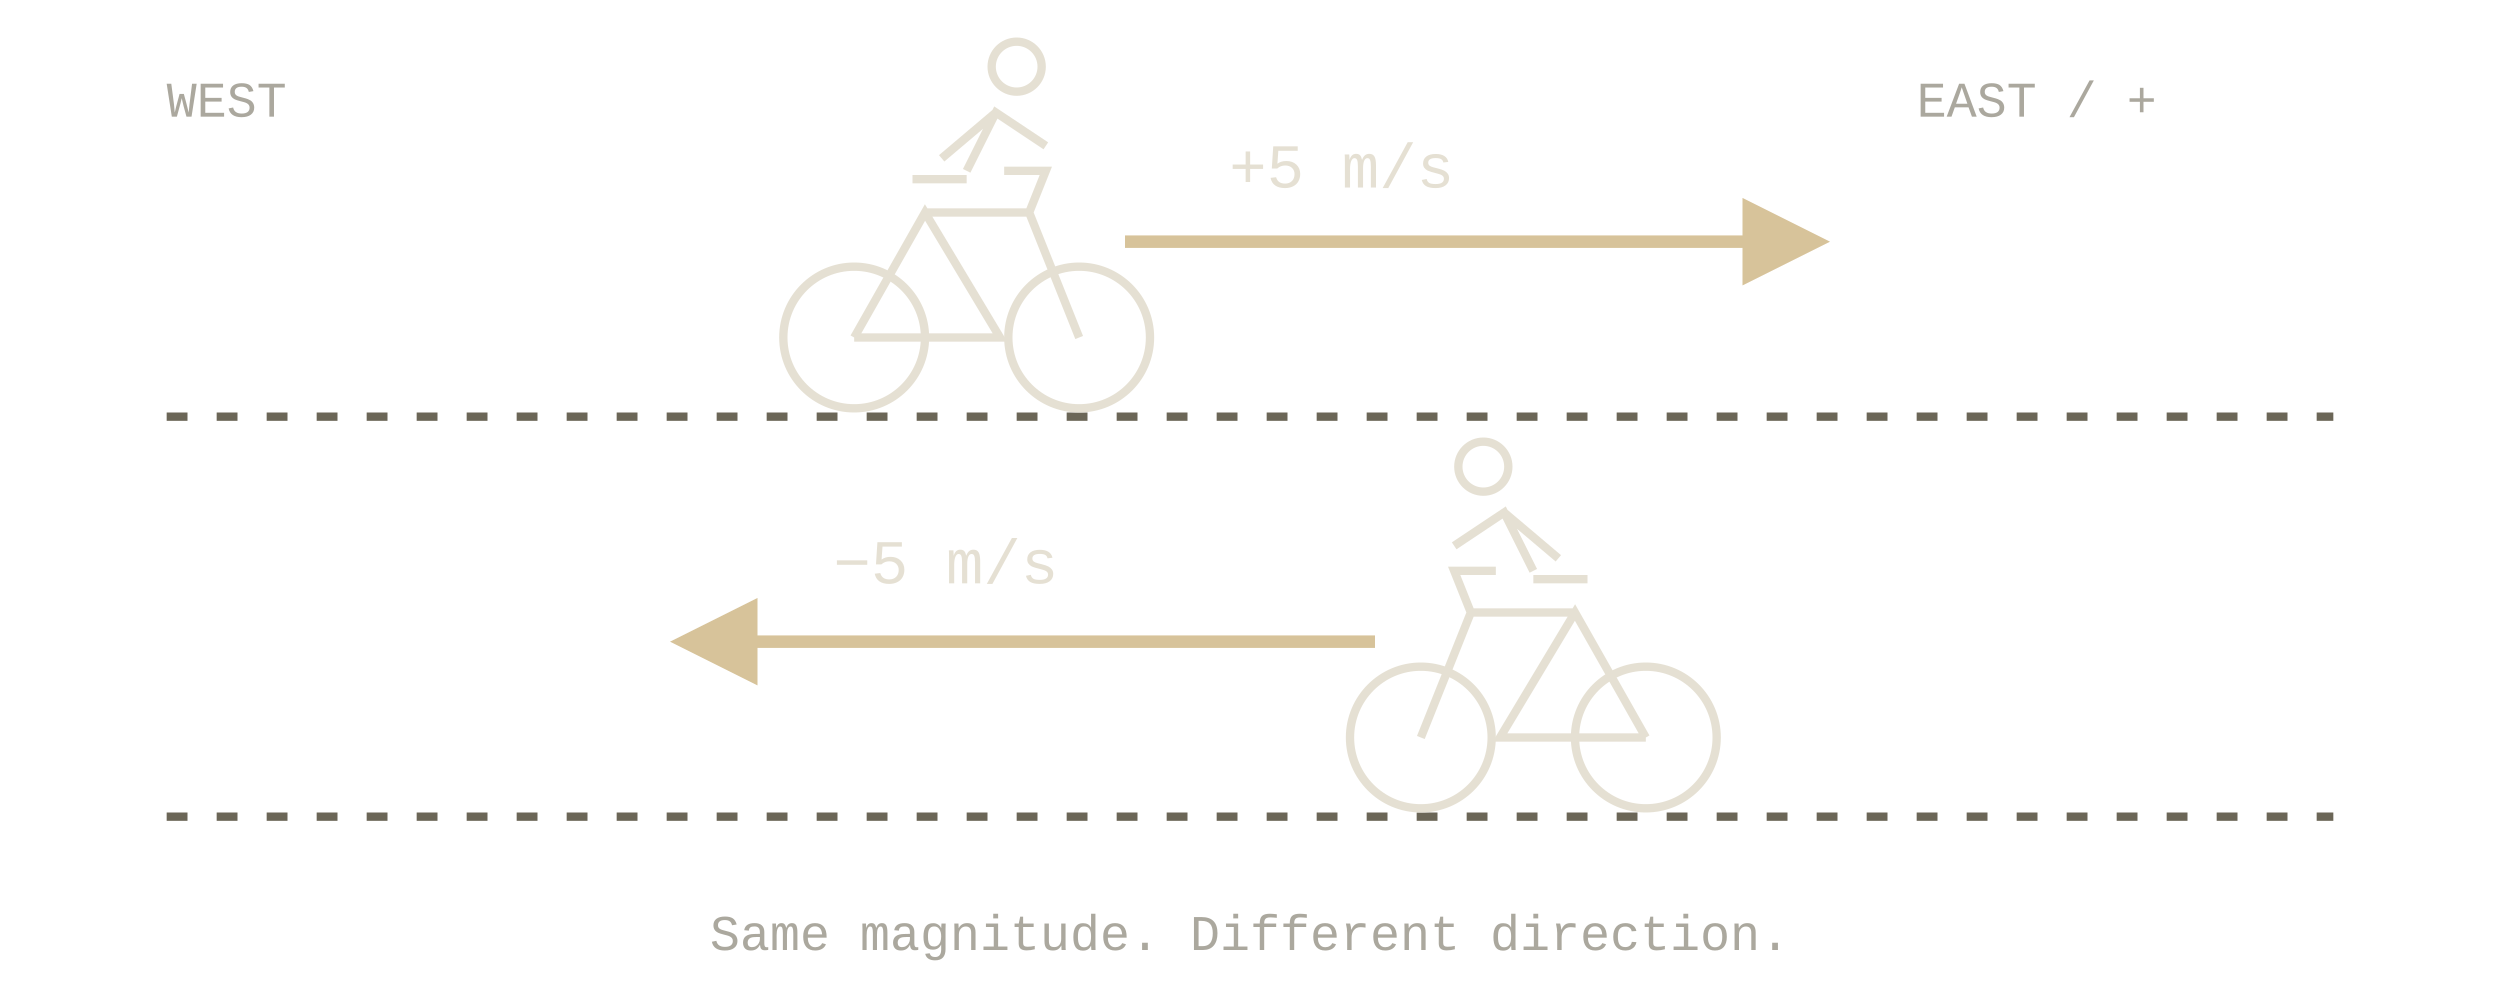
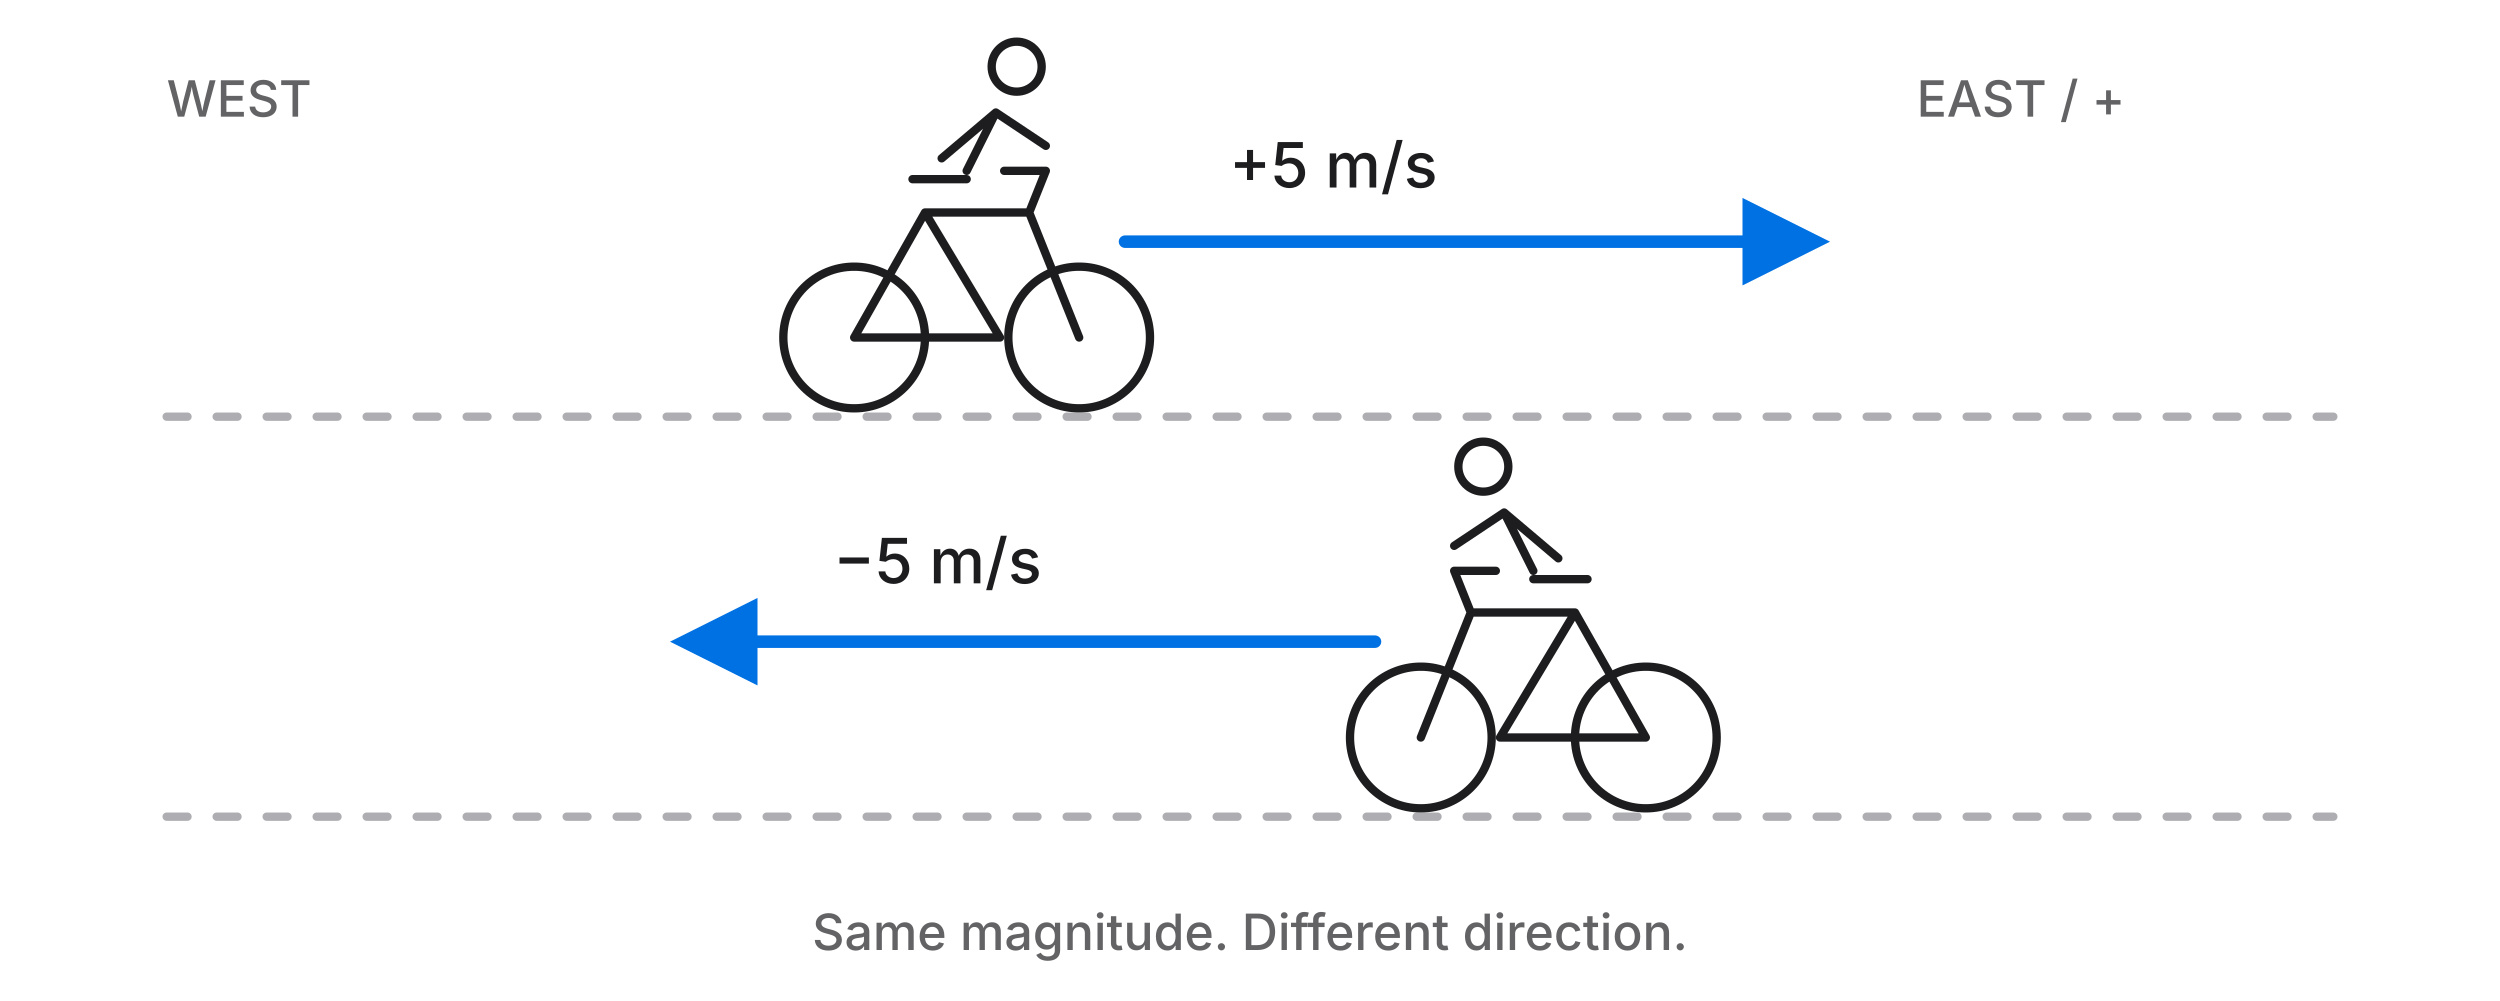
<svg xmlns="http://www.w3.org/2000/svg" viewBox="0 0 600 240">
-   <style>text{font-family:Courier New,monospace;fill:#e5e0d3;font-size:15px}.muted{fill:#aba89e;font-size:12px}.road{stroke:#6b6657;stroke-width:2;fill:none}.velocity{stroke:#d7c39a;stroke-width:3;fill:none;marker-end:url(#v)}.acceleration{stroke:#b9c8a2;stroke-width:3;fill:none;marker-end:url(#a)}</style>
+   <style>text{font-family:-apple-system,BlinkMacSystemFont,'SF Pro Text','Helvetica Neue',system-ui,sans-serif;fill:#1d1d1f;font-size:15px;font-weight:500}.muted{fill:#636366;font-size:12px;font-weight:500}.road{stroke:#aeaeb2;stroke-width:2;fill:none;stroke-linecap:round}.velocity{stroke:#0071e3;stroke-width:3;fill:none;stroke-linecap:round;marker-end:url(#v)}.acceleration{stroke:#1b7a37;stroke-width:3;fill:none;stroke-linecap:round;marker-end:url(#a)}</style>
  <defs>
    <marker id="v" viewBox="0 0 10 10" refX="8" refY="5" markerWidth="7" markerHeight="7" orient="auto-start-reverse">
-       <path d="M0 0 10 5 0 10Z" fill="#d7c39a" />
+       <path d="M0 0 10 5 0 10Z" fill="#0071e3" />
    </marker>
    <marker id="a" viewBox="0 0 10 10" refX="8" refY="5" markerWidth="7" markerHeight="7" orient="auto">
-       <path d="M0 0 10 5 0 10Z" fill="#b9c8a2" />
+       <path d="M0 0 10 5 0 10Z" fill="#1b7a37" />
    </marker>
  </defs>
  <path class="road" d="M40 100H560M40 196H560" stroke-dasharray="5 7" />
  <text x="40" y="28" class="muted">WEST</text>
  <text x="460" y="28" class="muted">EAST / +</text>
  <path class="velocity" d="M270 58H435" />
  <path class="velocity" d="M330 154H165" />
  <text x="295" y="45">+5 m/s</text>
  <text x="200" y="140">−5 m/s</text>
-   <g id="bike" stroke="#e5e0d3" stroke-width="2" fill="none">
+   <g id="bike" stroke="#1d1d1f" stroke-width="2" stroke-linecap="round" stroke-linejoin="round" fill="none">
    <circle cx="205" cy="81" r="17" />
    <circle cx="259" cy="81" r="17" />
    <path d="m205 81 17-30 18 30h-35m17-30h25l12 30m-40-38h13m9-2h10l-4 10m-15-10 7-14 12 8m-12-8-13 11" />
    <circle cx="244" cy="16" r="6" />
  </g>
  <use href="#bike" transform="translate(600 96) scale(-1 1)" />
  <text x="300" y="228" text-anchor="middle" class="muted">Same magnitude. Different direction.</text>
</svg>
